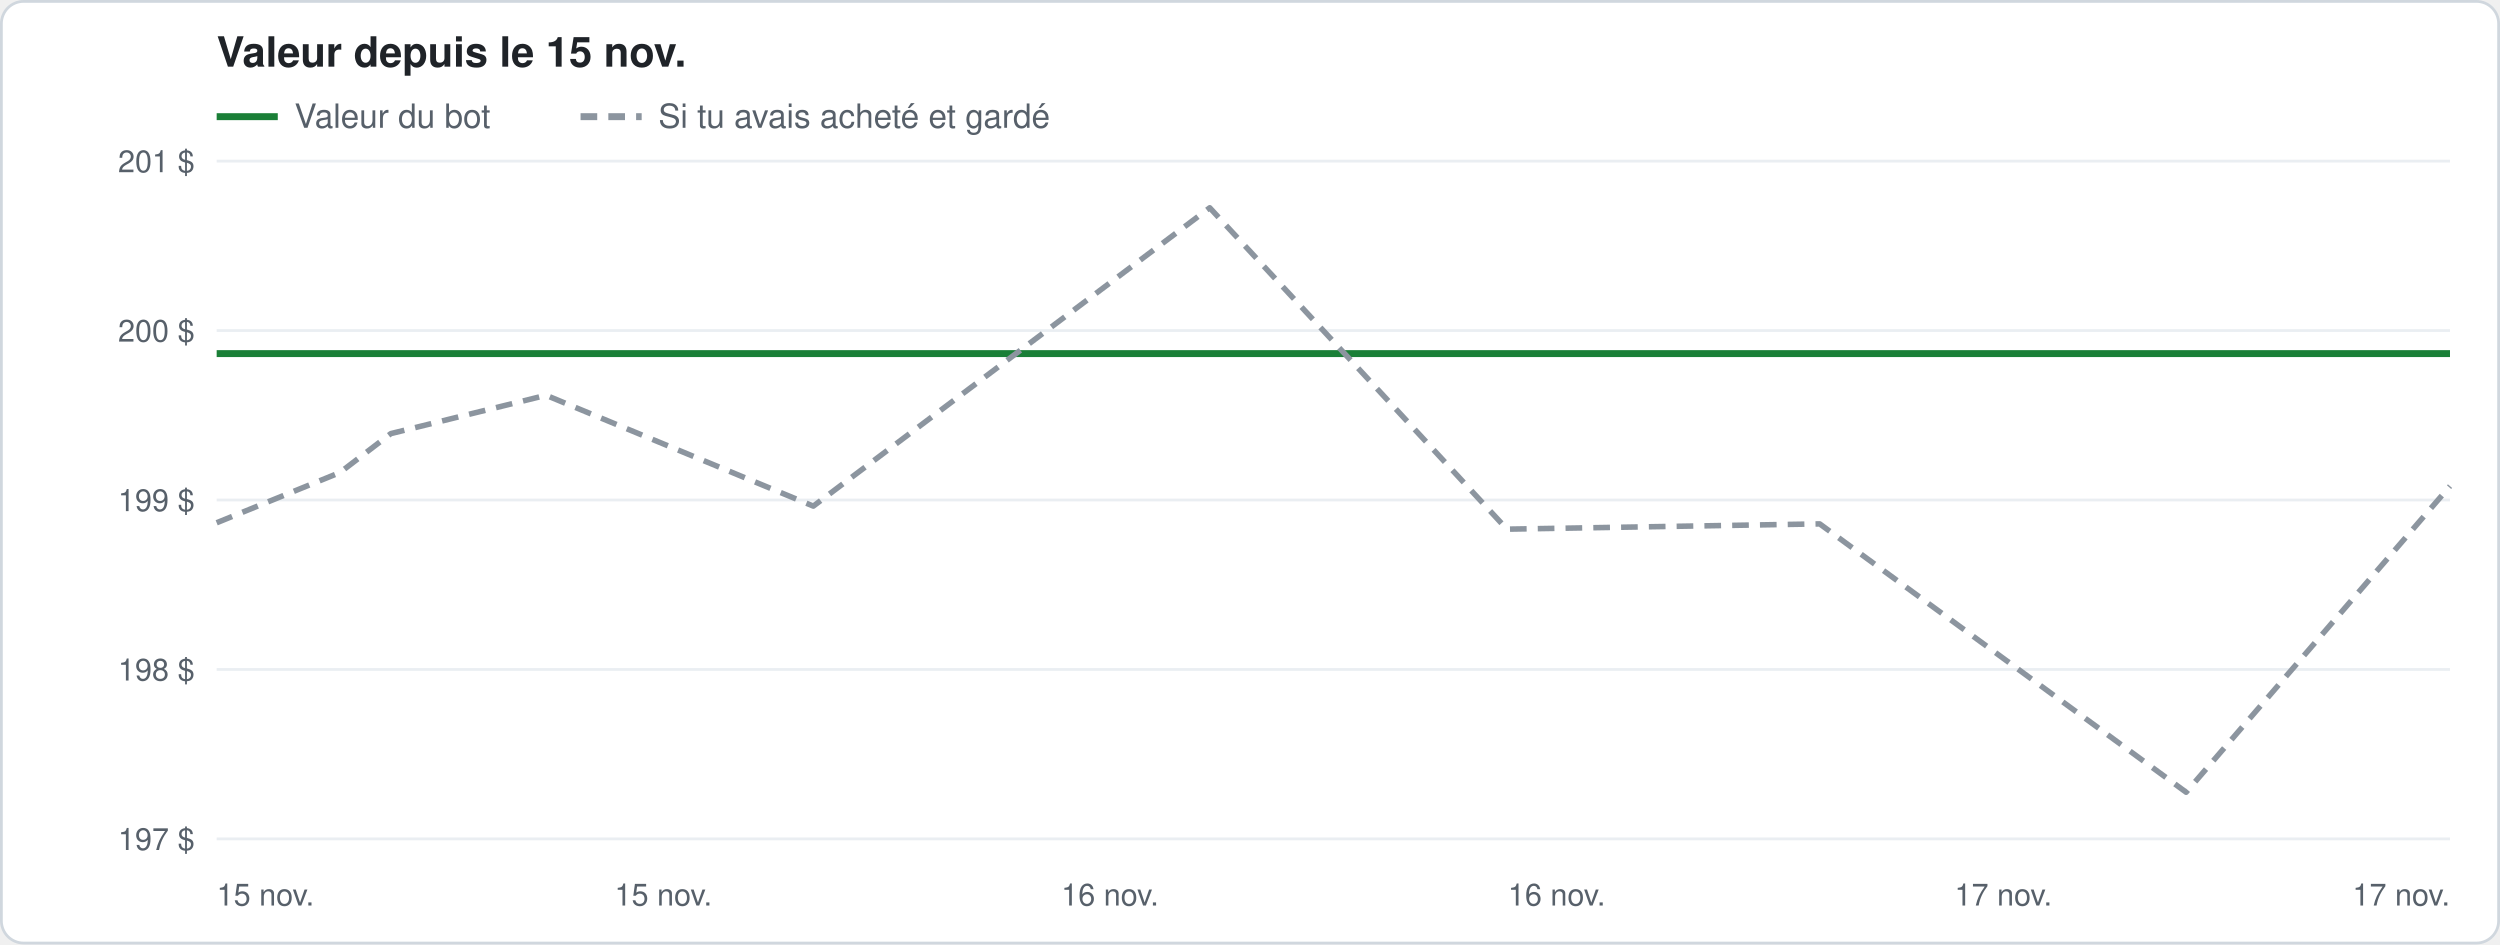
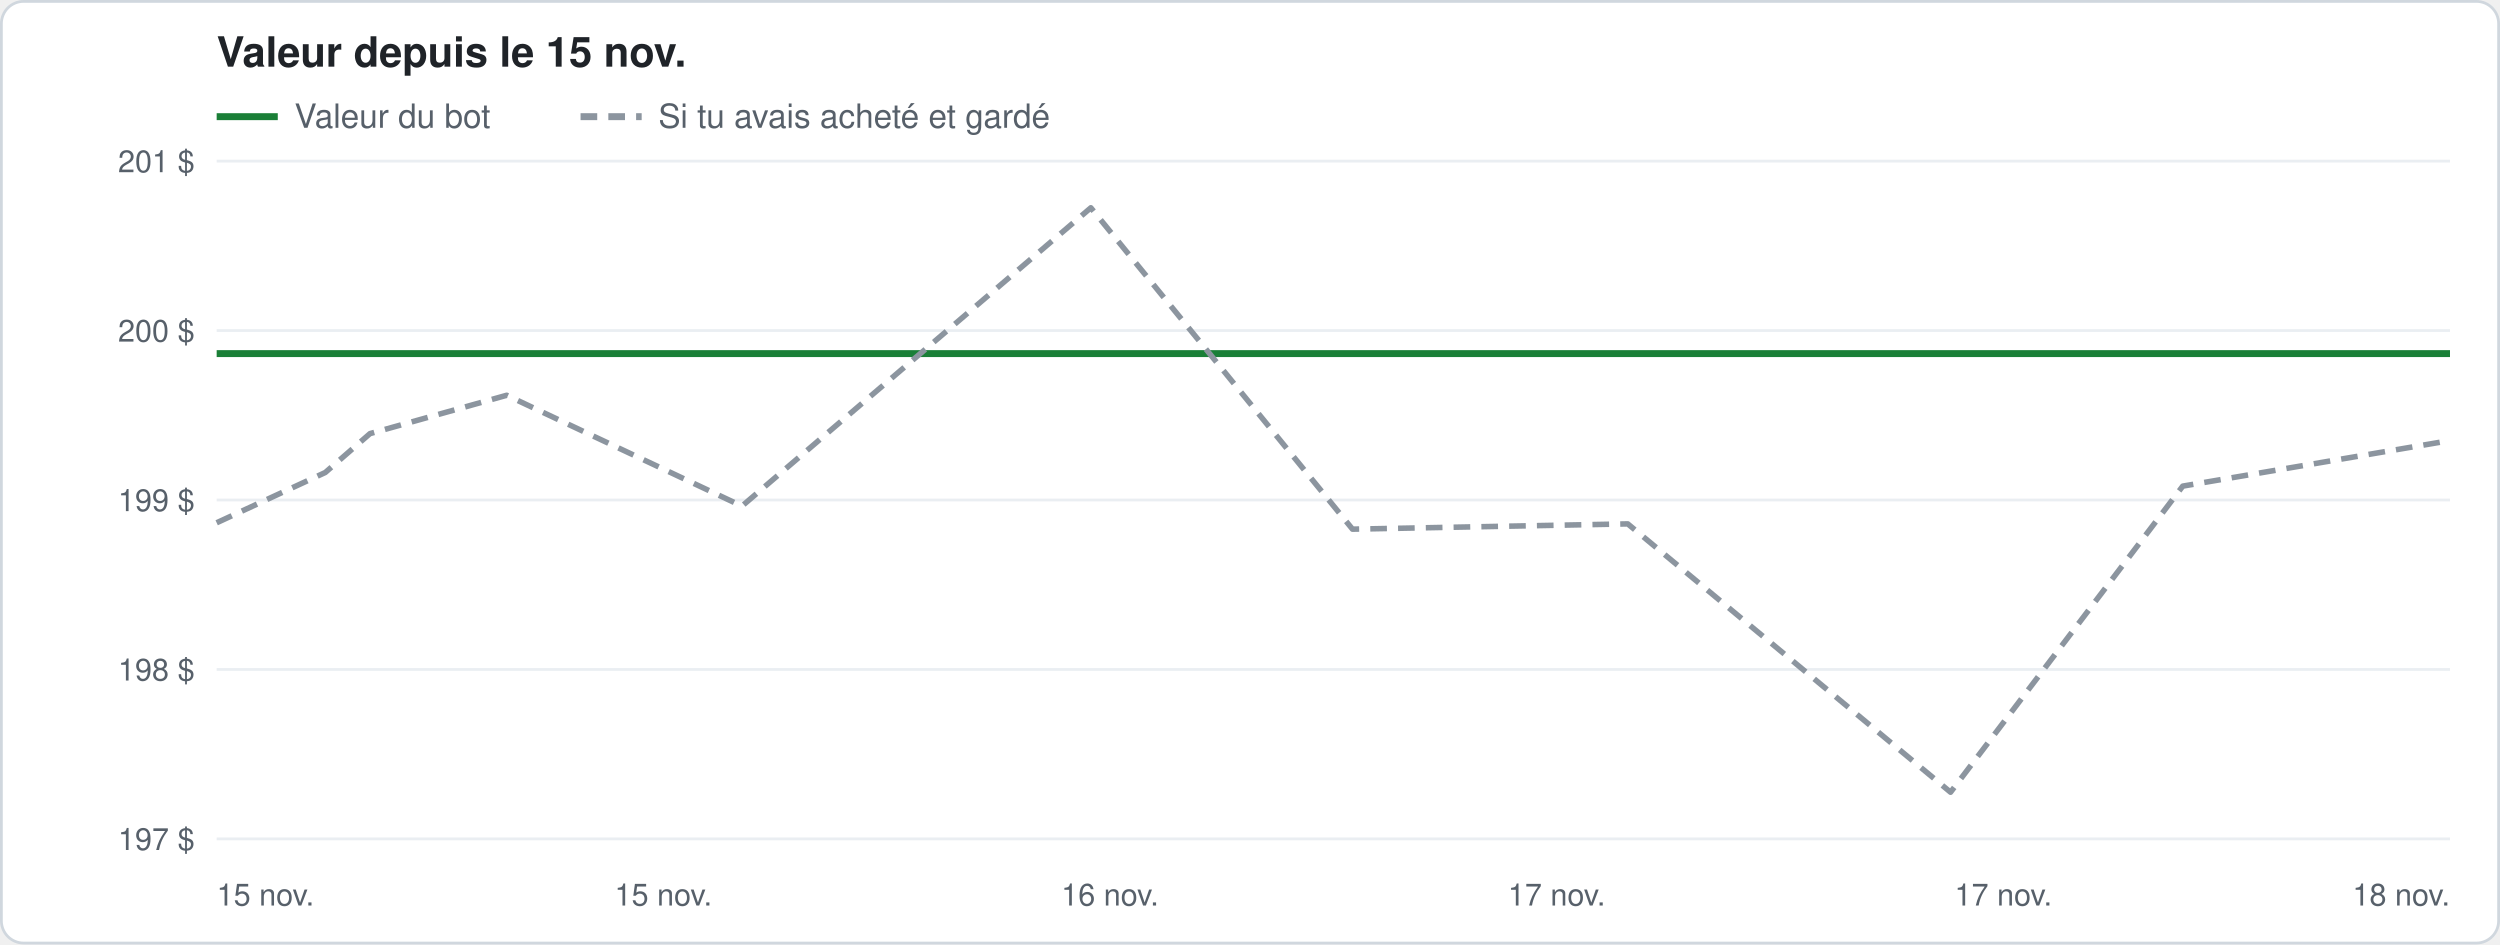
<svg xmlns="http://www.w3.org/2000/svg" width="900" height="340" viewBox="0 0 900 340" font-family="-apple-system, Segoe UI, Helvetica, Arial, sans-serif">
  <rect x="0.5" y="0.5" width="899" height="339" rx="8" fill="#ffffff" stroke="#d0d7de" />
  <text x="78" y="24" font-size="15" font-weight="600" fill="#1f2328">Valeur depuis le 15 nov.</text>
  <line x1="78" y1="42" x2="100" y2="42" stroke="#1a7f37" stroke-width="2.5" />
  <text x="106" y="46" font-size="12" fill="#57606a">Valeur du bot</text>
  <line x1="209" y1="42" x2="231" y2="42" stroke="#8c959f" stroke-width="2.5" stroke-dasharray="6 4" />
  <text x="237" y="46" font-size="12" fill="#57606a">Si tu avais acheté et gardé</text>
  <line x1="78" y1="302.0" x2="882" y2="302.0" stroke="#eaeef2" />
  <text x="70" y="306.0" font-size="11" fill="#57606a" text-anchor="end">197 $</text>
  <line x1="78" y1="241.0" x2="882" y2="241.0" stroke="#eaeef2" />
  <text x="70" y="245.0" font-size="11" fill="#57606a" text-anchor="end">198 $</text>
  <line x1="78" y1="180.0" x2="882" y2="180.0" stroke="#eaeef2" />
  <text x="70" y="184.0" font-size="11" fill="#57606a" text-anchor="end">199 $</text>
  <line x1="78" y1="119.0" x2="882" y2="119.0" stroke="#eaeef2" />
  <text x="70" y="123.0" font-size="11" fill="#57606a" text-anchor="end">200 $</text>
  <line x1="78" y1="58.0" x2="882" y2="58.0" stroke="#eaeef2" />
  <text x="70" y="62.0" font-size="11" fill="#57606a" text-anchor="end">201 $</text>
  <text x="78.0" y="326" font-size="11" fill="#57606a" text-anchor="start">15 nov.</text>
  <text x="238.8" y="326" font-size="11" fill="#57606a" text-anchor="middle">15 nov.</text>
  <text x="399.6" y="326" font-size="11" fill="#57606a" text-anchor="middle">16 nov.</text>
-   <text x="560.4" y="326" font-size="11" fill="#57606a" text-anchor="middle">16 nov.</text>
+   <text x="560.4" y="326" font-size="11" fill="#57606a" text-anchor="middle">17 nov.</text>
  <text x="721.2" y="326" font-size="11" fill="#57606a" text-anchor="middle">17 nov.</text>
-   <text x="882.0" y="326" font-size="11" fill="#57606a" text-anchor="end">17 nov.</text>
-   <polyline points="78.0,127.3 122.4,127.3 140.7,127.3 196.6,127.3 292.8,127.3 435.5,127.3 542.5,127.3 655.1,127.3 787.0,127.3 882.0,127.3" fill="none" stroke="#1a7f37" stroke-width="2.5" stroke-linejoin="round" />
-   <polyline points="78.0,188.2 122.4,170.1 140.7,156.1 196.6,142.3 292.8,182.2 435.5,74.8 542.5,190.5 655.1,188.6 787.0,285.2 882.0,175.0" fill="none" stroke="#8c959f" stroke-width="2" stroke-linejoin="round" stroke-dasharray="6 4" />
+   <text x="882.0" y="326" font-size="11" fill="#57606a" text-anchor="end">18 nov.</text>
+   <polyline points="78.0,127.3 117.1,127.3 133.2,127.3 182.4,127.3 267.1,127.3 392.7,127.3 486.9,127.3 586.0,127.3 702.2,127.3 785.8,127.3 882.0,127.3" fill="none" stroke="#1a7f37" stroke-width="2.5" stroke-linejoin="round" />
+   <polyline points="78.0,188.2 117.1,170.1 133.2,156.1 182.4,142.3 267.1,182.2 392.7,74.8 486.9,190.5 586.0,188.6 702.2,285.2 785.8,175.0 882.0,158.6" fill="none" stroke="#8c959f" stroke-width="2" stroke-linejoin="round" stroke-dasharray="6 4" />
</svg>
